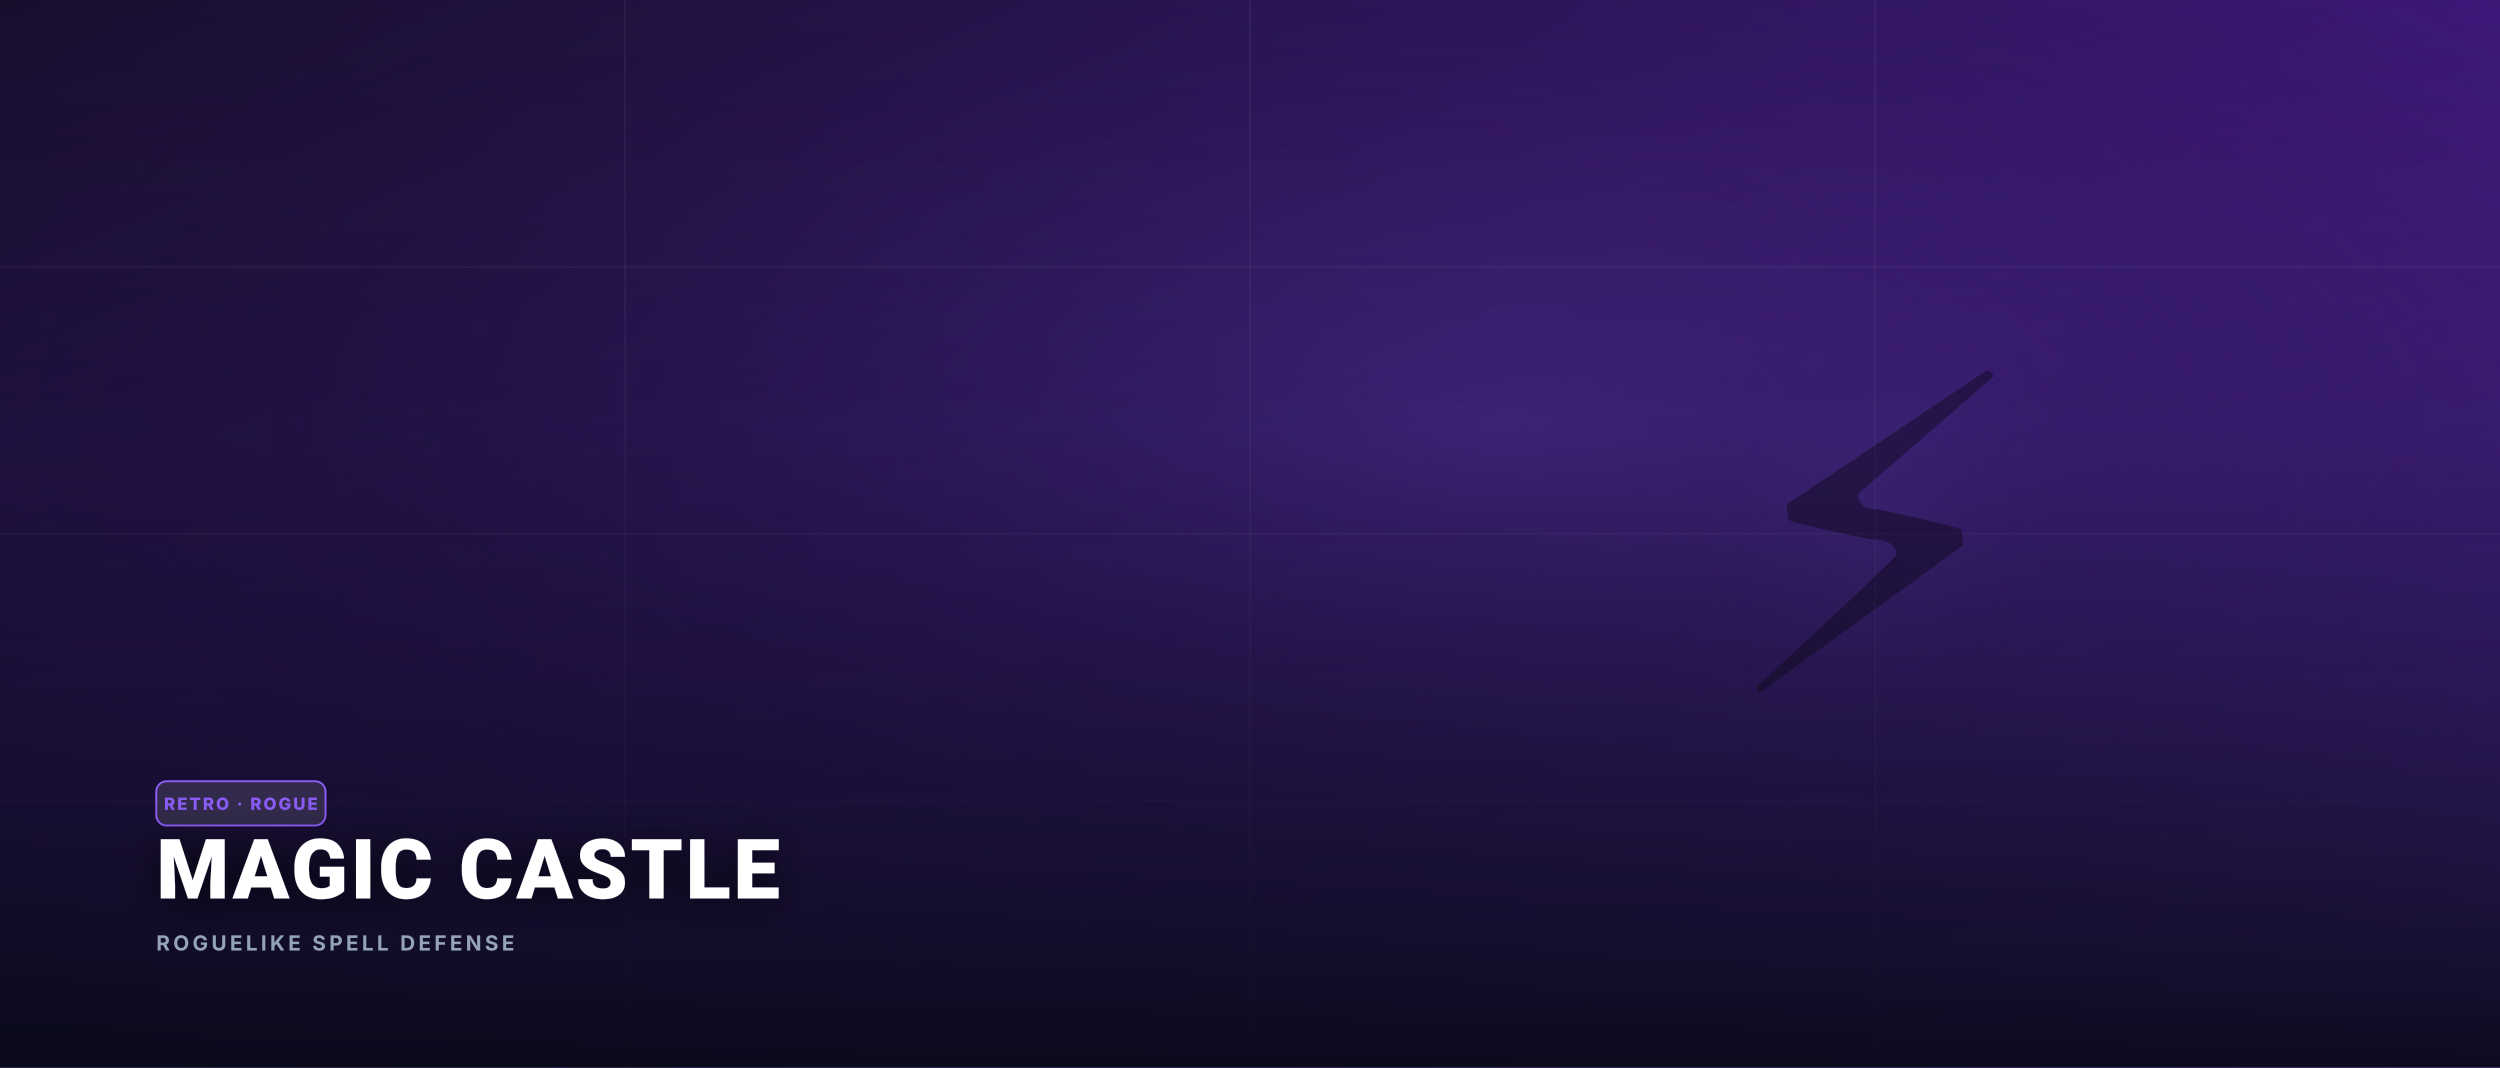
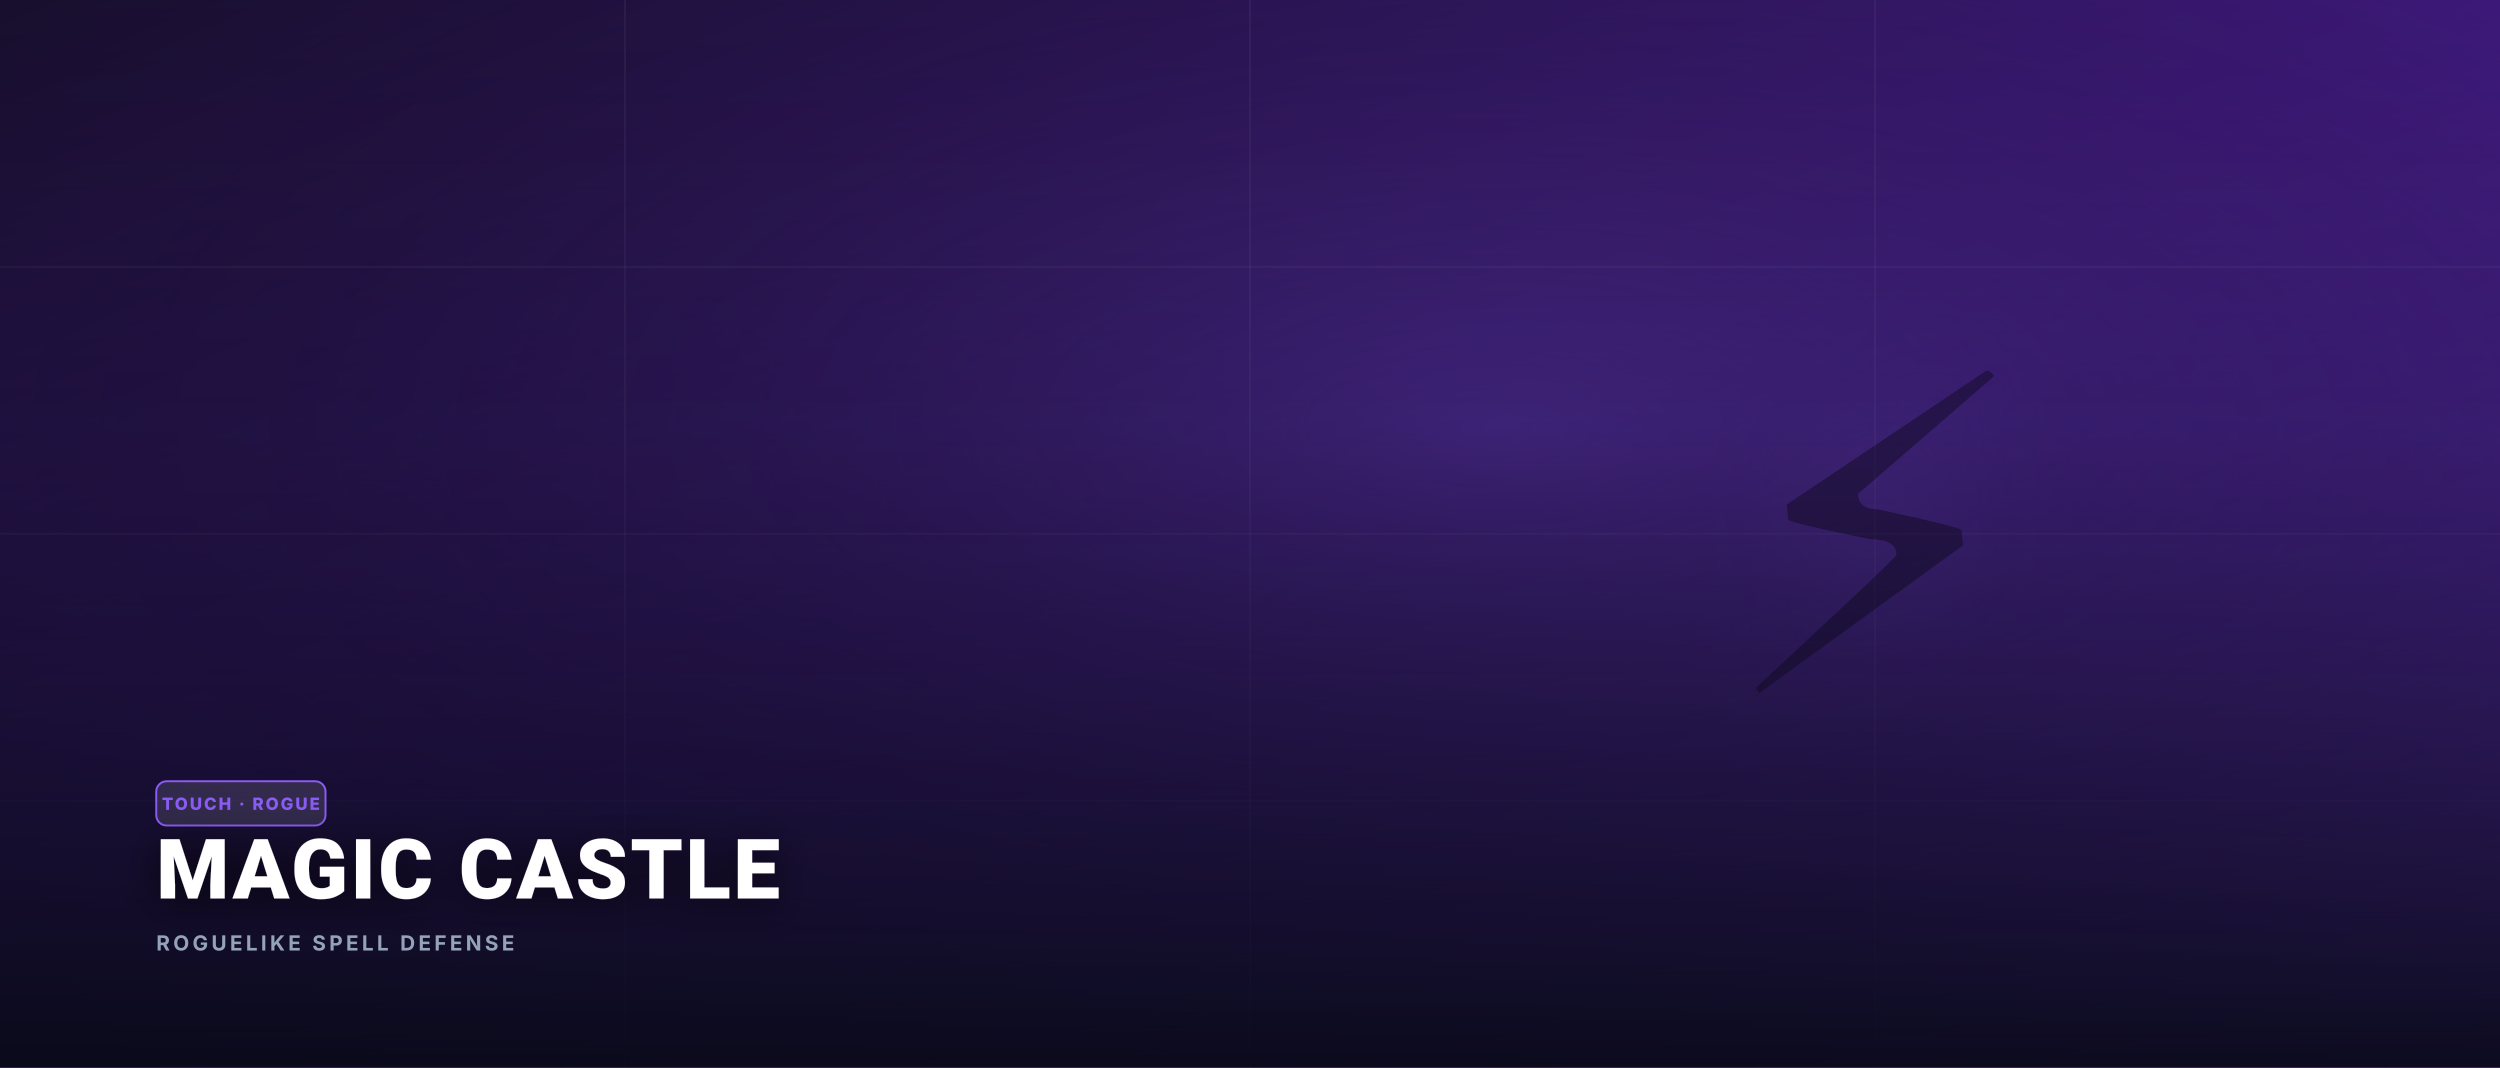
<svg xmlns="http://www.w3.org/2000/svg" viewBox="0 0 1920 820" width="1920" height="820">
  <defs>
    <linearGradient id="bg" x1="0%" y1="0%" x2="100%" y2="100%">
      <stop offset="0%" stop-color="#1c1033" />
      <stop offset="50%" stop-color="#4c1d95" />
      <stop offset="100%" stop-color="#7c3aed" />
    </linearGradient>
    <radialGradient id="glow" cx="60%" cy="40%" r="60%">
      <stop offset="0%" stop-color="#8b5cf6" stop-opacity="0.35" />
      <stop offset="100%" stop-color="#000" stop-opacity="0" />
    </radialGradient>
    <linearGradient id="overlay" x1="0%" y1="100%" x2="0%" y2="0%">
      <stop offset="0%" stop-color="#060913" stop-opacity="0.95" />
      <stop offset="60%" stop-color="#060913" stop-opacity="0.4" />
      <stop offset="100%" stop-color="#060913" stop-opacity="0.2" />
    </linearGradient>
  </defs>
  <rect width="1920" height="820" fill="url(#bg)" />
  <rect width="1920" height="820" fill="url(#glow)" />
  <g stroke="rgba(255,255,255,0.06)" stroke-width="1.5">
    <line x1="0" y1="205" x2="1920" y2="205" />
    <line x1="0" y1="410" x2="1920" y2="410" />
    <line x1="0" y1="615" x2="1920" y2="615" />
    <line x1="480" y1="0" x2="480" y2="820" />
    <line x1="960" y1="0" x2="960" y2="820" />
    <line x1="1440" y1="0" x2="1440" y2="820" />
  </g>
  <text x="1440" y="533" font-size="340" text-anchor="middle" opacity="0.35" filter="drop-shadow(0 0 40px #8b5cf6)">⚡</text>
  <rect width="1920" height="820" fill="url(#overlay)" />
  <g transform="translate(120, 600)">
    <rect width="130" height="34" rx="8" fill="rgba(255,255,255,0.12)" stroke="#8b5cf6" stroke-width="1.5" />
-     <text x="65" y="22" font-family="-apple-system, sans-serif" font-size="13" font-weight="800" fill="#8b5cf6" text-anchor="middle" letter-spacing="1.5">RETRO · ROGUE</text>
+     <text x="65" y="22" font-family="-apple-system, sans-serif" font-size="13" font-weight="800" fill="#8b5cf6" text-anchor="middle" letter-spacing="1.5">TOUCH · ROGUE</text>
    <text x="0" y="90" font-family="-apple-system, 'Segoe UI', Roboto, sans-serif" font-size="64" font-weight="900" fill="#FFFFFF" letter-spacing="2" filter="drop-shadow(0 4px 16px rgba(0,0,0,0.8))">MAGIC CASTLE</text>
    <text x="0" y="130" font-family="-apple-system, sans-serif" font-size="16" font-weight="700" fill="#94A3B8" letter-spacing="2.5">ROGUELIKE SPELL DEFENSE</text>
  </g>
</svg>
